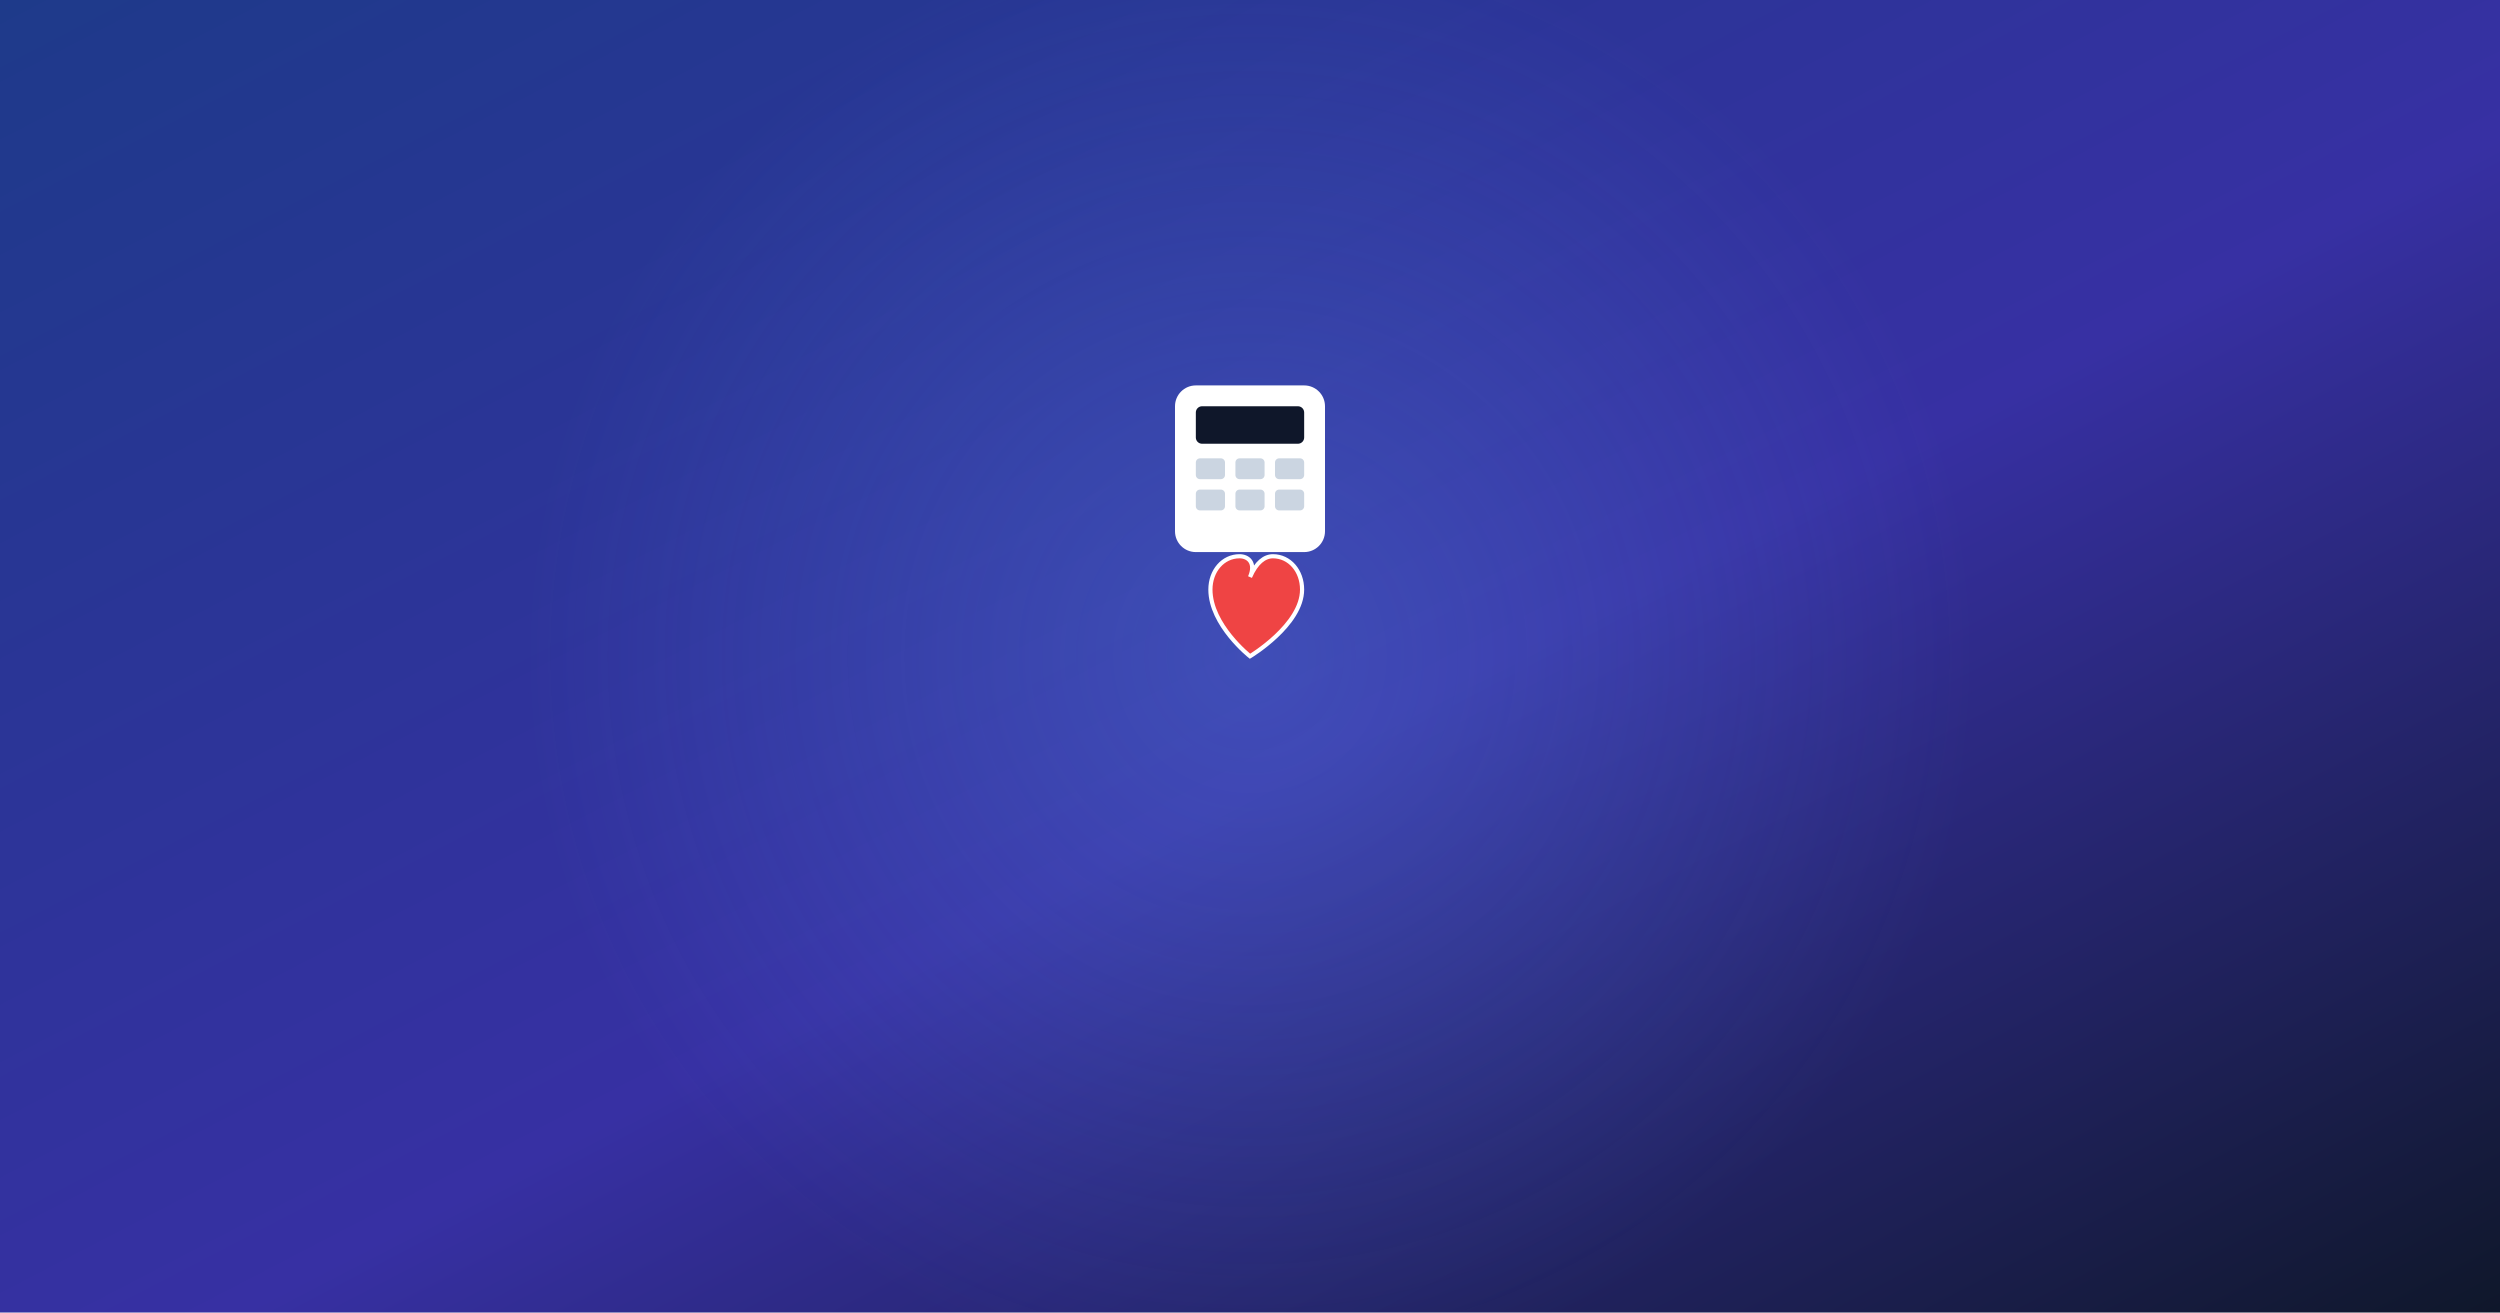
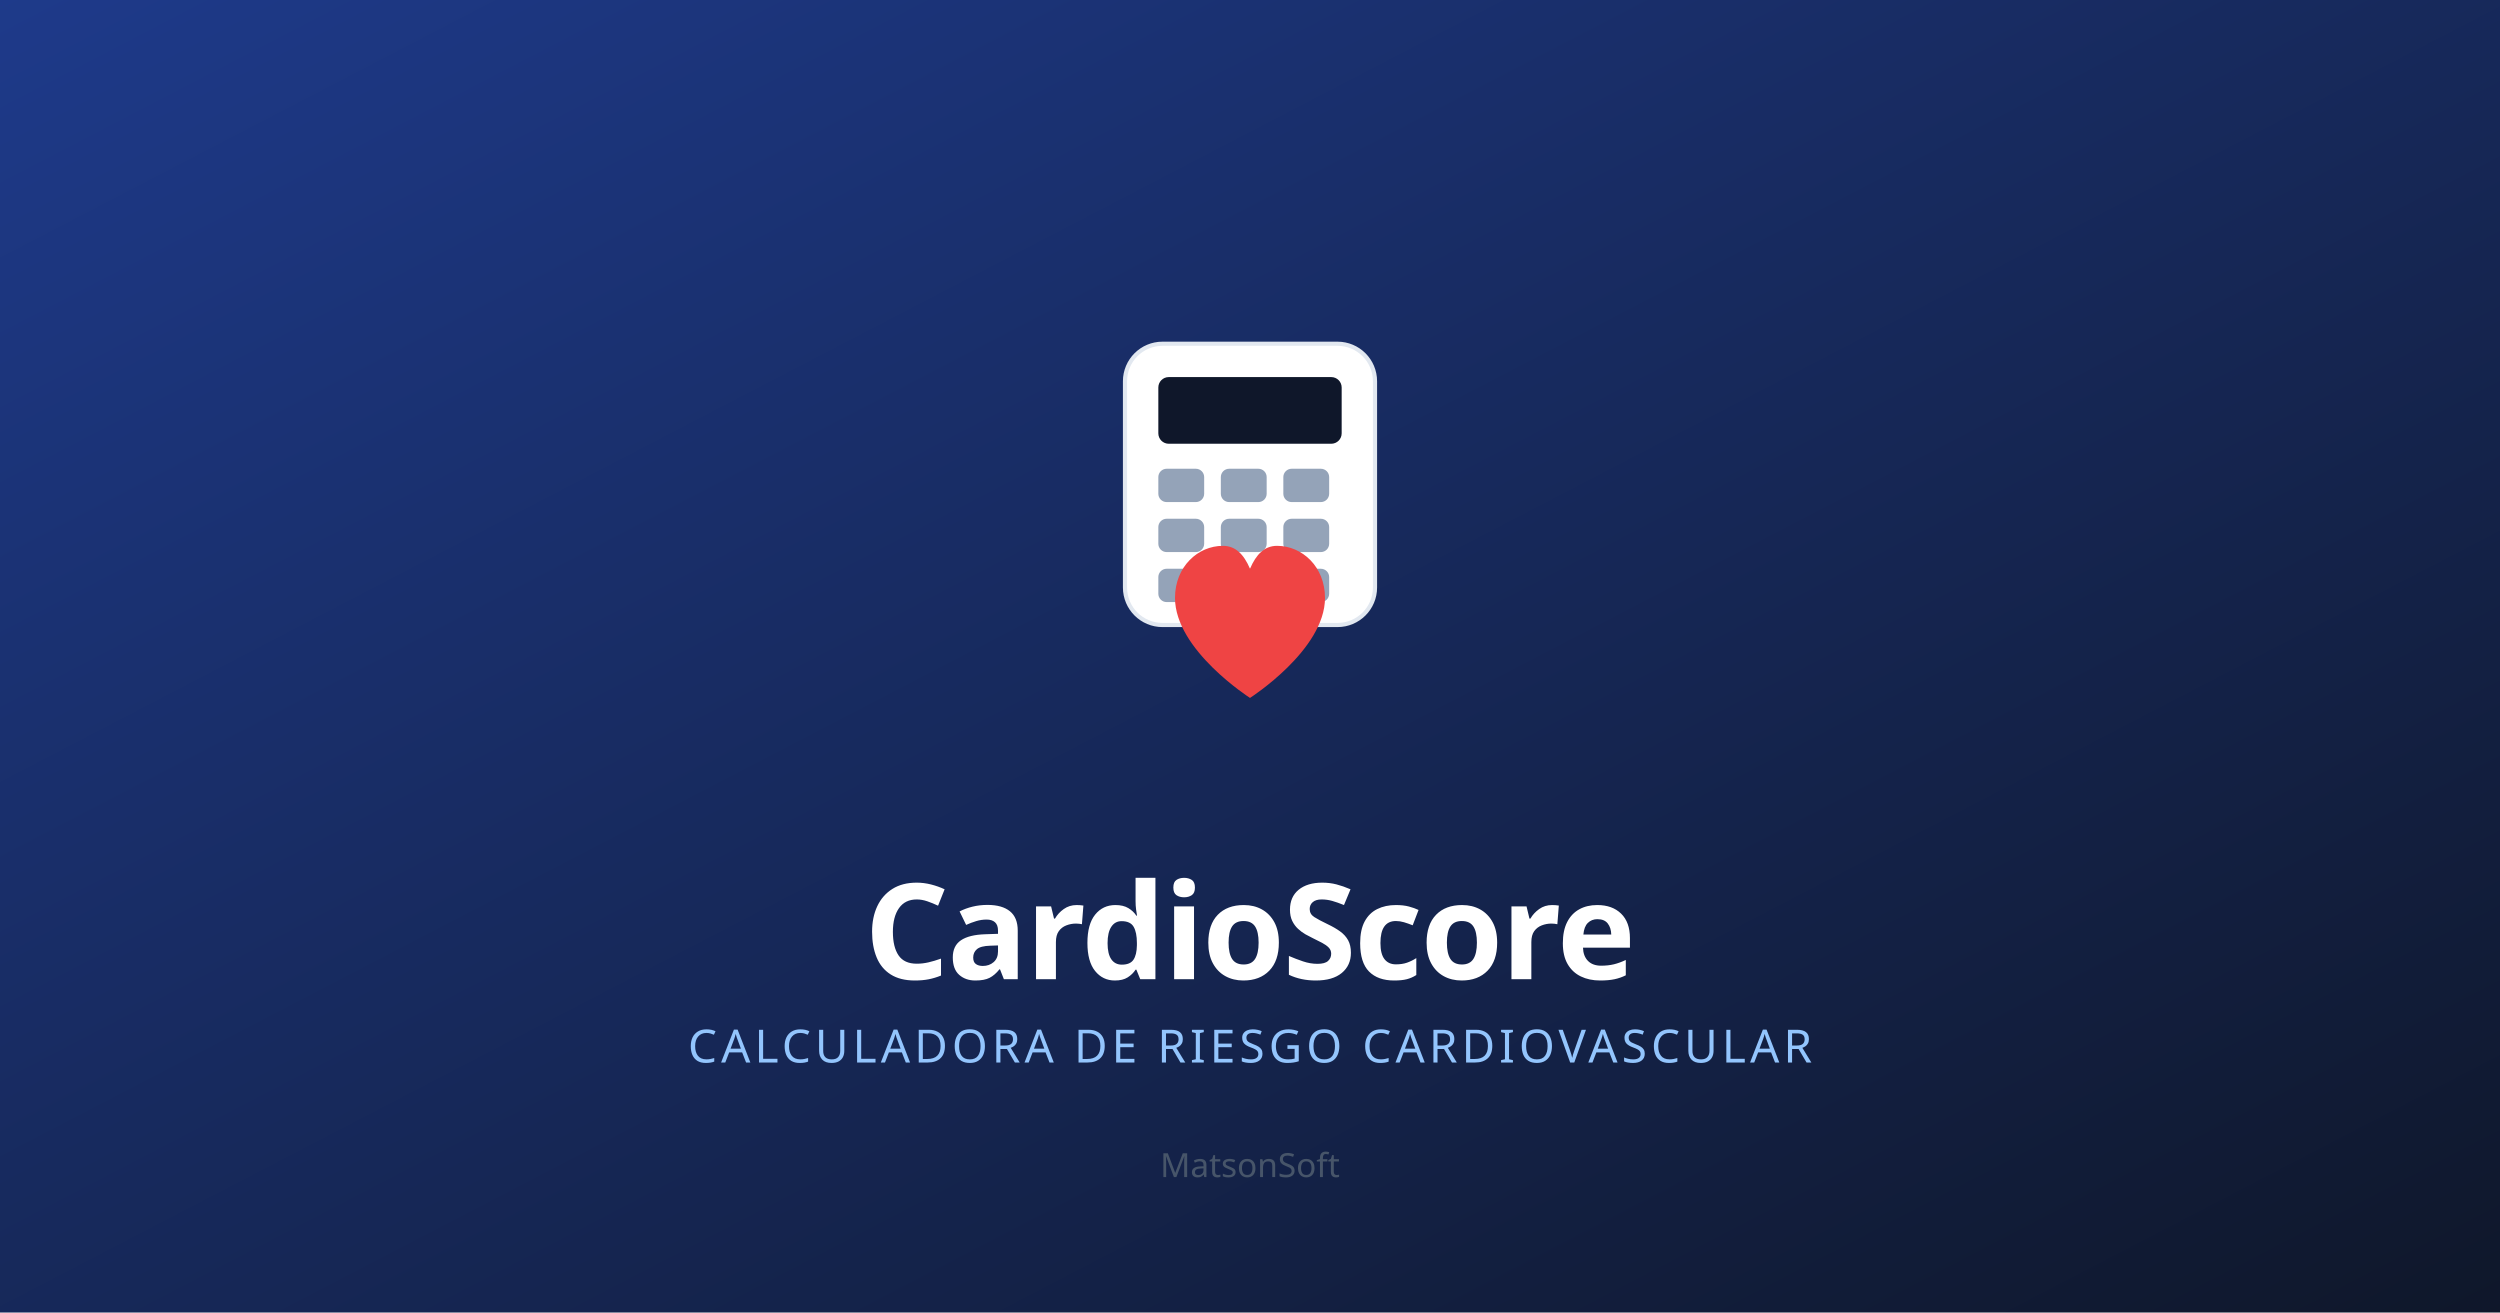
<svg xmlns="http://www.w3.org/2000/svg" width="1200" height="630" viewBox="0 0 1200 630">
  <defs>
    <linearGradient id="bg" x1="0" y1="0" x2="1" y2="1">
      <stop offset="0" stop-color="#1e3a8a" />
-       <stop offset="0.55" stop-color="#3730a3" />
      <stop offset="1" stop-color="#0f172a" />
    </linearGradient>
-     <radialGradient id="glow" cx="0.5" cy="0.5" r="0.5">
-       <stop offset="0" stop-color="#60a5fa" stop-opacity="0.25" />
-       <stop offset="1" stop-color="#60a5fa" stop-opacity="0" />
-     </radialGradient>
  </defs>
  <rect width="1200" height="630" fill="url(#bg)" />
-   <circle cx="600" cy="315" r="350" fill="url(#glow)" />
-   <g transform="translate(564, 185)">
-     <rect x="0" y="0" width="72" height="80" rx="10" fill="#ffffff" />
-     <rect x="10" y="10" width="52" height="18" rx="3" fill="#0f172a" />
-     <g fill="#cbd5e1">
-       <rect x="10" y="35" width="14" height="10" rx="2" />
-       <rect x="29" y="35" width="14" height="10" rx="2" />
-       <rect x="48" y="35" width="14" height="10" rx="2" />
-       <rect x="10" y="50" width="14" height="10" rx="2" />
-       <rect x="29" y="50" width="14" height="10" rx="2" />
-       <rect x="48" y="50" width="14" height="10" rx="2" />
+   <g transform="translate(540, 165)">
+     <rect x="0" y="0" width="120" height="135" rx="18" fill="#ffffff" stroke="#e2e8f0" stroke-width="2" />
+     <rect x="16" y="16" width="88" height="32" rx="5" fill="#0f172a" />
+     <g fill="#94a3b8">
+       <rect x="16" y="60" width="22" height="16" rx="4" />
+       <rect x="46" y="60" width="22" height="16" rx="4" />
+       <rect x="76" y="60" width="22" height="16" rx="4" />
+       <rect x="16" y="84" width="22" height="16" rx="4" />
+       <rect x="46" y="84" width="22" height="16" rx="4" />
+       <rect x="76" y="84" width="22" height="16" rx="4" />
+       <rect x="16" y="108" width="22" height="16" rx="4" />
+       <rect x="46" y="108" width="22" height="16" rx="4" />
+       <rect x="76" y="108" width="22" height="16" rx="4" />
    </g>
-     <path d="M36,130 C36,130 17,115 17,98 17,89 23,82 31,82 35,82 39,85 36,92 39,85 43,82 47,82 55,82 61,89 61,98 61,115 36,130 36,130 Z" fill="#ef4444" stroke="#ffffff" stroke-width="2" />
+     <path d="M60,170 C60,170 24,147 24,122 24,107 35,97 47,97 53,97 57,101 60,108 63,101 67,97 73,97 85,97 96,107 96,122 96,147 60,170 60,170 Z" fill="#ef4444" />
  </g>
+   <text x="600" y="470" font-family="Montserrat, system-ui, sans-serif" font-size="64" font-weight="800" fill="#ffffff" text-anchor="middle" letter-spacing="-1">CardioScore</text>
+   <text x="600" y="510" font-family="Montserrat, system-ui, sans-serif" font-size="22" font-weight="500" fill="#93c5fd" text-anchor="middle" letter-spacing="2">CALCULADORA DE RIESGO CARDIOVASCULAR</text>
+   <text x="600" y="565" font-family="system-ui, sans-serif" font-size="16" fill="#475569" text-anchor="middle">MatsonSoft</text>
</svg>
